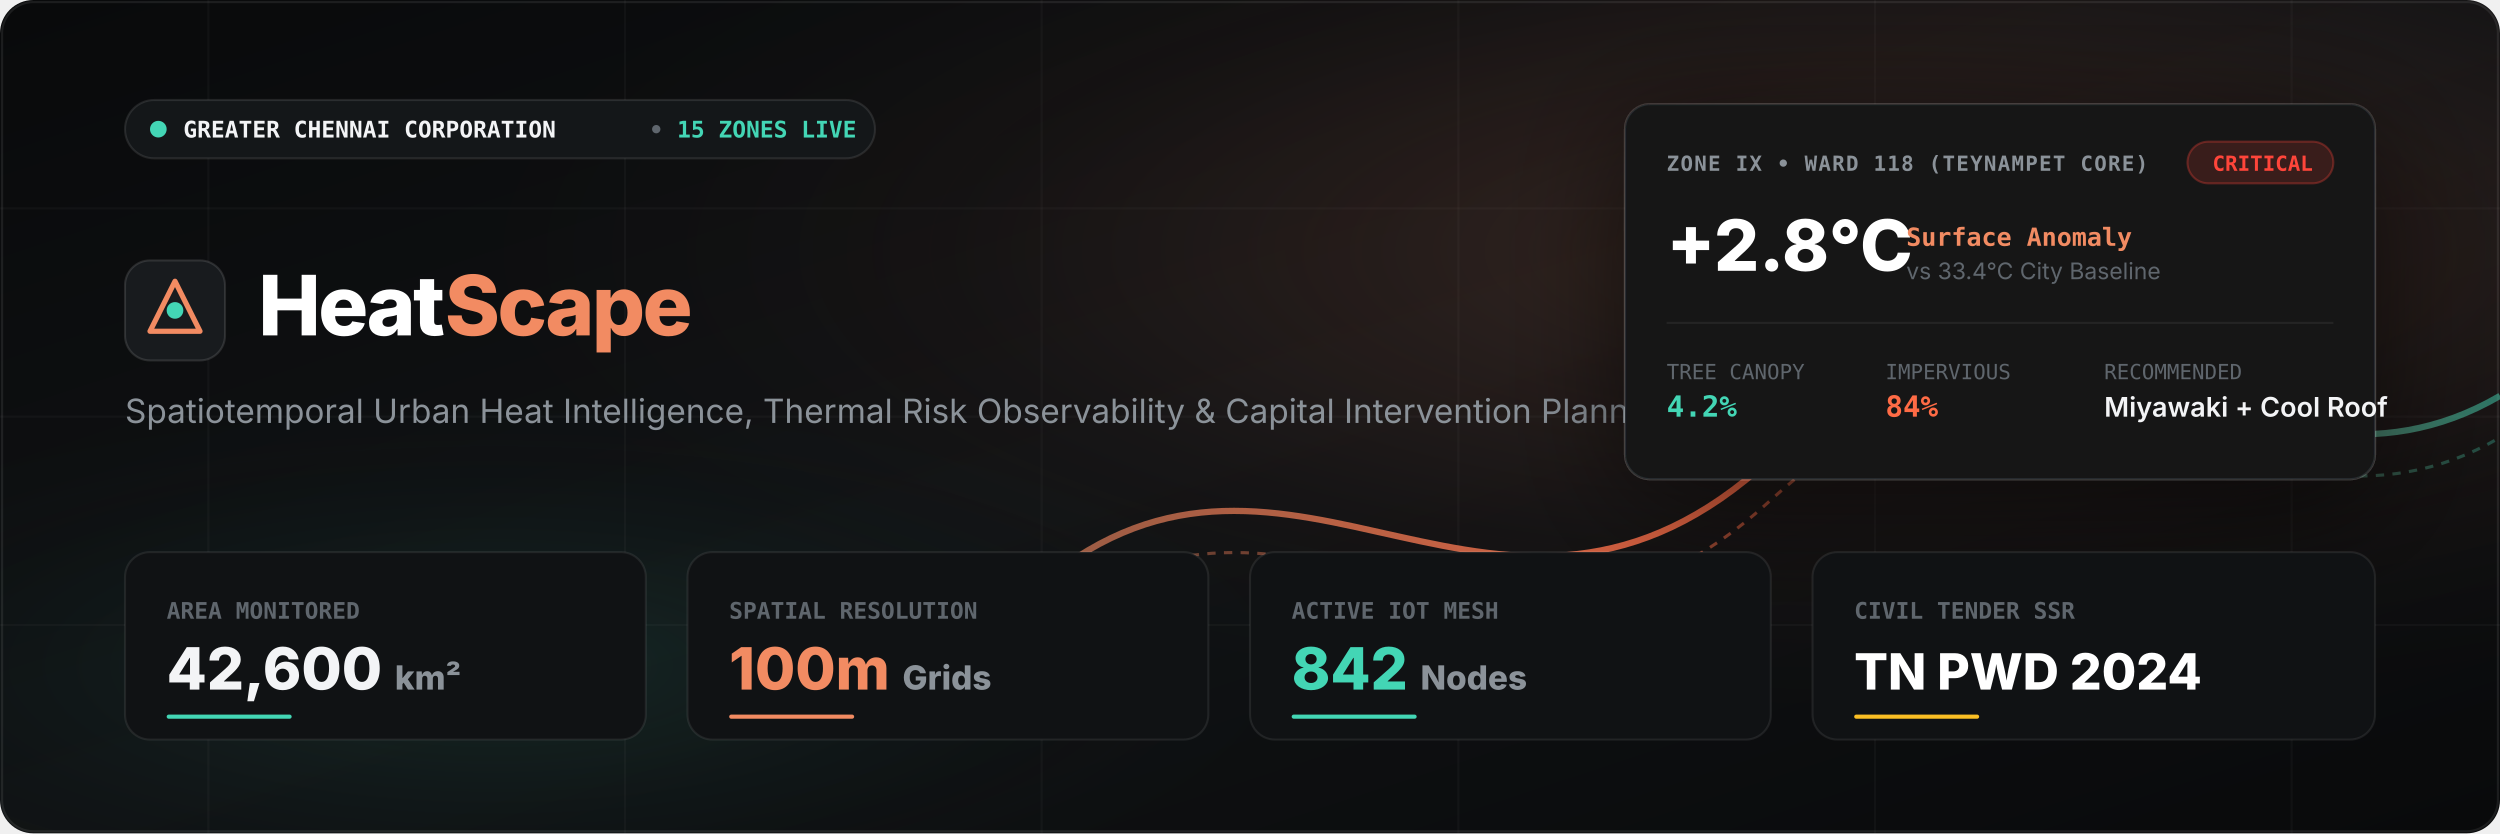
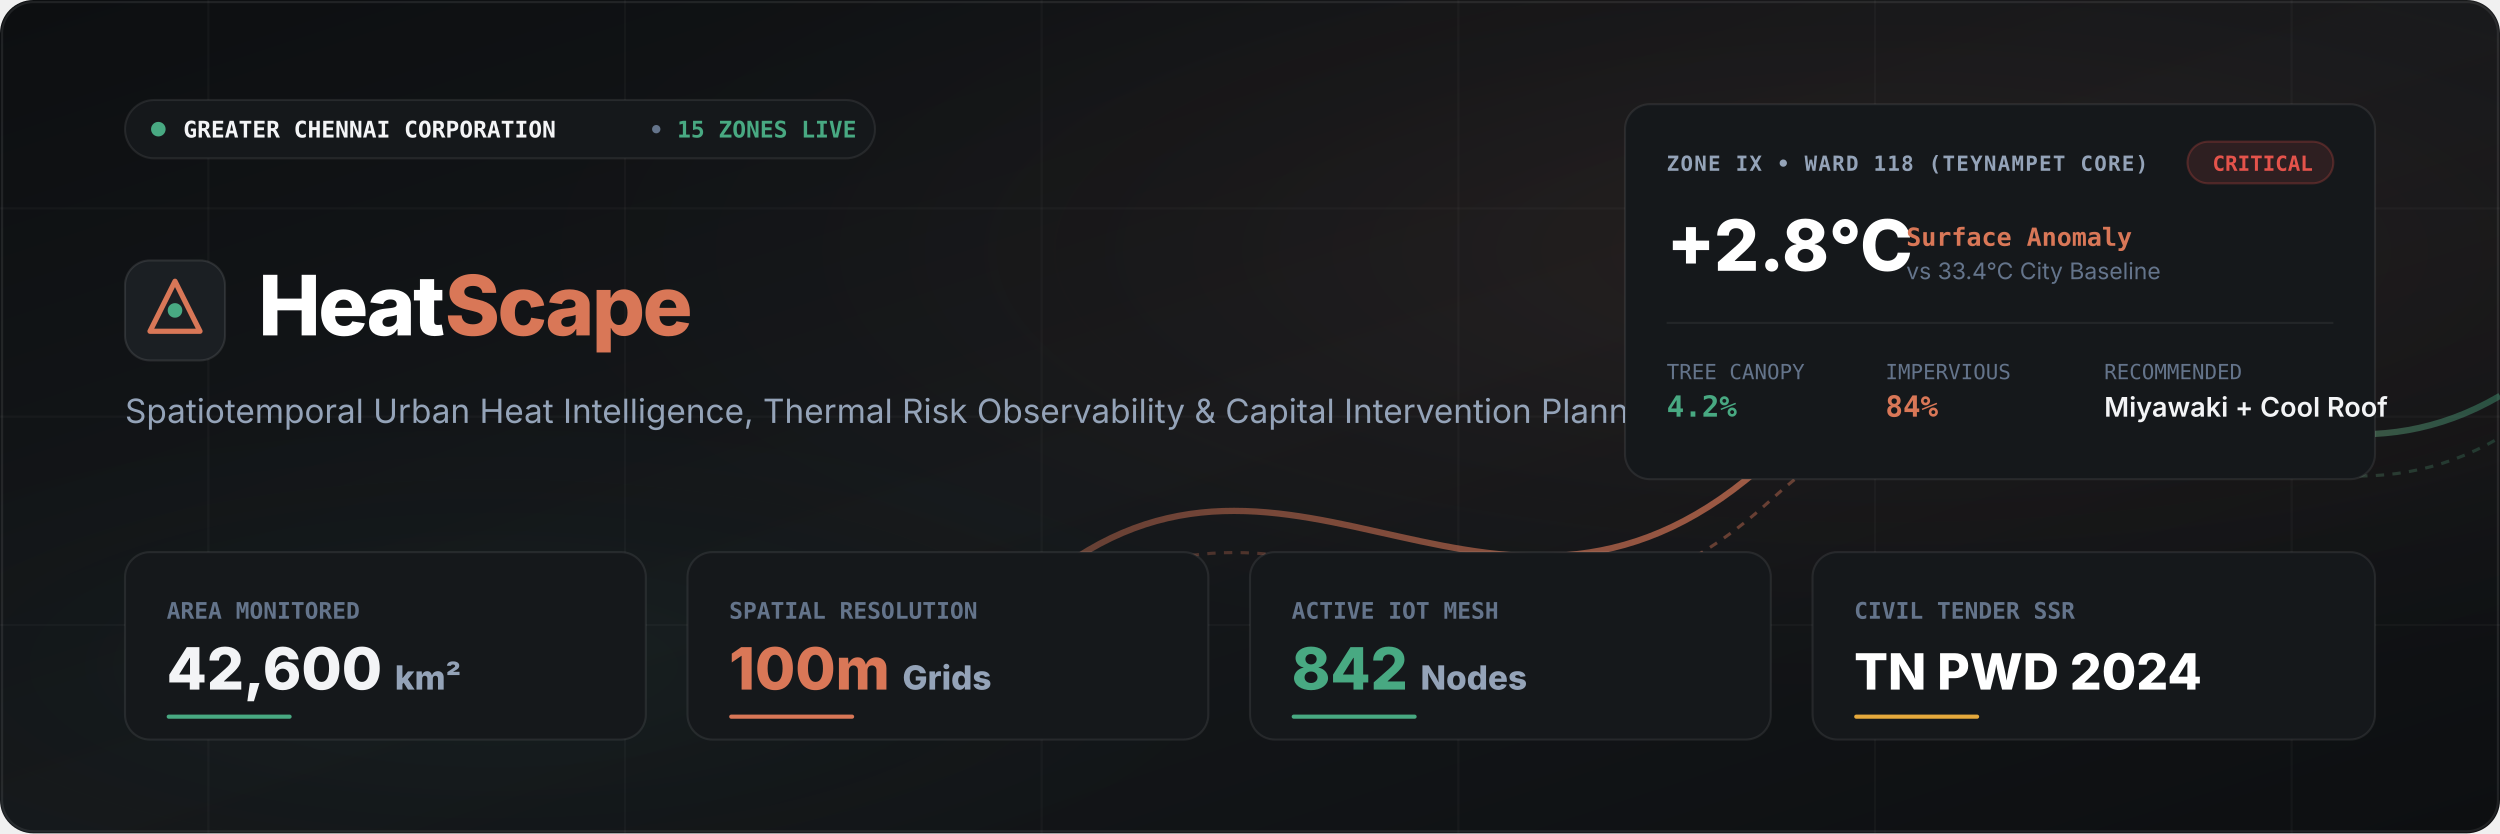
<svg xmlns="http://www.w3.org/2000/svg" viewBox="0 0 1200 400" width="100%" height="100%">
  <defs>
    <linearGradient id="bgGrad" x1="0%" y1="0%" x2="100%" y2="100%">
-       <stop offset="0%" stop-color="#090A0B" />
-       <stop offset="50%" stop-color="#101214" />
-       <stop offset="100%" stop-color="#090A0B" />
+       <stop offset="0%" stop-color="#0D0F11" />
+       <stop offset="50%" stop-color="#15181B" />
+       <stop offset="100%" stop-color="#0D0F11" />
    </linearGradient>
    <radialGradient id="glowThermal" cx="75%" cy="30%" r="60%">
-       <stop offset="0%" stop-color="#F28B62" stop-opacity="0.18" />
-       <stop offset="60%" stop-color="#D97757" stop-opacity="0.04" />
-       <stop offset="100%" stop-color="#090A0B" stop-opacity="0" />
+       <stop offset="0%" stop-color="#D97757" stop-opacity="0.08" />
+       <stop offset="60%" stop-color="#D97757" stop-opacity="0.02" />
+       <stop offset="100%" stop-color="#0D0F11" stop-opacity="0" />
    </radialGradient>
    <radialGradient id="glowCool" cx="20%" cy="80%" r="50%">
-       <stop offset="0%" stop-color="#43D6B5" stop-opacity="0.12" />
-       <stop offset="70%" stop-color="#090A0B" stop-opacity="0" />
+       <stop offset="0%" stop-color="#48A982" stop-opacity="0.06" />
+       <stop offset="70%" stop-color="#0D0F11" stop-opacity="0" />
    </radialGradient>
    <linearGradient id="thermalSpectrum" x1="0%" y1="0%" x2="100%" y2="0%">
-       <stop offset="0%" stop-color="#43D6B5" />
-       <stop offset="35%" stop-color="#FBBF24" />
-       <stop offset="70%" stop-color="#F28B62" />
-       <stop offset="100%" stop-color="#FF453A" />
+       <stop offset="0%" stop-color="#48A982" />
+       <stop offset="35%" stop-color="#E5A93C" />
+       <stop offset="70%" stop-color="#D97757" />
+       <stop offset="100%" stop-color="#E5534B" />
    </linearGradient>
    <linearGradient id="waveGrad" x1="0%" y1="0%" x2="100%" y2="0%">
-       <stop offset="0%" stop-color="#F28B62" stop-opacity="0.6">
-         <animate attributeName="stop-opacity" values="0.3;0.8;0.3" dur="4s" repeatCount="indefinite" />
-       </stop>
-       <stop offset="50%" stop-color="#FF6B45" stop-opacity="0.9">
-         <animate attributeName="stop-opacity" values="0.6;1.0;0.6" dur="4s" repeatCount="indefinite" />
-       </stop>
-       <stop offset="100%" stop-color="#43D6B5" stop-opacity="0.5">
-         <animate attributeName="stop-opacity" values="0.2;0.7;0.2" dur="4s" repeatCount="indefinite" />
-       </stop>
+       <stop offset="0%" stop-color="#D97757" stop-opacity="0.4" />
+       <stop offset="50%" stop-color="#D97757" stop-opacity="0.7" />
+       <stop offset="100%" stop-color="#48A982" stop-opacity="0.4" />
    </linearGradient>
    <style>
-       .pulse-dot {
-         animation: pulse 2s cubic-bezier(0.4, 0, 0.6, 1) infinite;
-       }
-       @keyframes pulse {
-         0%, 100% { opacity: 1; transform: scale(1); }
-         50% { opacity: 0.4; transform: scale(1.3); }
-       }
      .font-mono { font-family: 'JetBrains Mono', 'IBM Plex Mono', monospace; }
      .font-sans { font-family: 'Inter', -apple-system, BlinkMacSystemFont, 'Segoe UI', Roboto, sans-serif; }
    </style>
  </defs>
  <rect width="1200" height="400" fill="url(#bgGrad)" rx="16" />
  <rect width="1200" height="400" fill="url(#glowThermal)" rx="16" />
  <rect width="1200" height="400" fill="url(#glowCool)" rx="16" />
  <rect width="1198" height="398" x="1" y="1" fill="none" stroke="rgba(255,255,255,0.08)" stroke-width="1" rx="15" />
  <g stroke="rgba(255,255,255,0.03)" stroke-width="1">
    <line x1="100" y1="0" x2="100" y2="400" />
    <line x1="300" y1="0" x2="300" y2="400" />
    <line x1="500" y1="0" x2="500" y2="400" />
    <line x1="700" y1="0" x2="700" y2="400" />
    <line x1="900" y1="0" x2="900" y2="400" />
    <line x1="1100" y1="0" x2="1100" y2="400" />
    <line x1="0" y1="100" x2="1200" y2="100" />
    <line x1="0" y1="200" x2="1200" y2="200" />
    <line x1="0" y1="300" x2="1200" y2="300" />
  </g>
  <path d="M 500,280 C 620,180 720,340 850,220 C 980,100 1080,260 1200,190" fill="none" stroke="url(#waveGrad)" stroke-width="3" />
  <path d="M 500,300 C 620,200 720,360 850,240 C 980,120 1080,280 1200,210" fill="none" stroke="url(#waveGrad)" stroke-width="1.5" stroke-dasharray="4 4" opacity="0.6" />
  <g transform="translate(60, 48)">
-     <rect width="360" height="28" rx="14" fill="#141719" stroke="rgba(255,255,255,0.1)" />
-     <circle cx="16" cy="14" r="4" fill="#43D6B5">
-       <animate attributeName="r" values="3;5;3" dur="2s" repeatCount="indefinite" />
-       <animate attributeName="opacity" values="0.6;1;0.6" dur="2s" repeatCount="indefinite" />
-     </circle>
+     <rect width="360" height="28" rx="14" fill="#15181B" stroke="rgba(255,255,255,0.08)" />
+     <circle cx="16" cy="14" r="3.5" fill="#48A982" />
    <text x="28" y="18" fill="#F3F4F6" font-size="11" font-weight="600" class="font-mono">GREATER CHENNAI CORPORATION</text>
-     <circle cx="255" cy="14" r="2" fill="#5F666D" />
-     <text x="265" y="18" fill="#43D6B5" font-size="11" font-weight="700" class="font-mono">15 ZONES LIVE</text>
+     <circle cx="255" cy="14" r="2" fill="#64748B" />
+     <text x="265" y="18" fill="#48A982" font-size="11" font-weight="700" class="font-mono">15 ZONES LIVE</text>
  </g>
  <g transform="translate(60, 125)">
    <g transform="translate(0, 0)">
-       <rect width="48" height="48" rx="12" fill="#181B1E" stroke="rgba(255,255,255,0.12)" />
-       <path d="M 24 10 L 36 34 L 12 34 Z" fill="none" stroke="#F28B62" stroke-width="2.5" stroke-linejoin="round" />
-       <circle cx="24" cy="24" r="4" fill="#43D6B5" />
+       <rect width="48" height="48" rx="12" fill="#1B1F23" stroke="rgba(255,255,255,0.1)" />
+       <path d="M 24 10 L 36 34 L 12 34 Z" fill="none" stroke="#D97757" stroke-width="2.5" stroke-linejoin="round" />
+       <circle cx="24" cy="24" r="3.5" fill="#48A982" />
    </g>
    <text x="64" y="36" fill="#FFFFFF" font-size="40" font-weight="800" class="font-sans" letter-spacing="-0.03em">
-       Heat<tspan fill="#F28B62">Scape</tspan>
+       Heat<tspan fill="#D97757">Scape</tspan>
    </text>
-     <text x="0" y="78" fill="#8B9299" font-size="16" font-weight="400" class="font-sans">
+     <text x="0" y="78" fill="#94A3B8" font-size="16" font-weight="400" class="font-sans">
      Spatiotemporal Urban Heat Intelligence, Thermal Risk Observability &amp; Capital Intervention Planner
    </text>
  </g>
  <g transform="translate(780, 50)">
-     <rect width="360" height="180" rx="12" fill="#141719" stroke="rgba(255,255,255,0.1)" filter="drop-shadow(0 12px 30px rgba(0,0,0,0.6))" />
-     <text x="20" y="32" fill="#8B9299" font-size="10" font-weight="700" class="font-mono" text-transform="uppercase" letter-spacing="0.06em">
+     <rect width="360" height="180" rx="12" fill="#15181B" stroke="rgba(255,255,255,0.08)" />
+     <text x="20" y="32" fill="#94A3B8" font-size="10" font-weight="700" class="font-mono" text-transform="uppercase" letter-spacing="0.06em">
      ZONE IX • WARD 118 (TEYNAMPET CORE)
    </text>
-     <rect x="270" y="18" width="70" height="20" rx="10" fill="rgba(255,69,58,0.15)" stroke="rgba(255,69,58,0.3)" />
-     <text x="282" y="32" fill="#FF453A" font-size="10" font-weight="700" class="font-mono">CRITICAL</text>
+     <rect x="270" y="18" width="70" height="20" rx="10" fill="rgba(229,83,75,0.12)" stroke="rgba(229,83,75,0.25)" />
+     <text x="282" y="32" fill="#E5534B" font-size="10" font-weight="700" class="font-mono">CRITICAL</text>
    <text x="20" y="80" fill="#FFFFFF" font-size="34" font-weight="800" class="font-sans">
      +2.8°C
    </text>
-     <text x="135" y="68" fill="#F28B62" font-size="12" font-weight="600" class="font-mono">Surface Anomaly</text>
-     <text x="135" y="84" fill="#5F666D" font-size="11" class="font-sans">vs 33.4°C City Baseline</text>
+     <text x="135" y="68" fill="#D97757" font-size="12" font-weight="600" class="font-mono">Surface Anomaly</text>
+     <text x="135" y="84" fill="#64748B" font-size="11" class="font-sans">vs 33.4°C City Baseline</text>
    <line x1="20" y1="105" x2="340" y2="105" stroke="rgba(255,255,255,0.06)" />
    <g transform="translate(20, 120)">
-       <text x="0" y="12" fill="#5F666D" font-size="10" class="font-mono">TREE CANOPY</text>
-       <text x="0" y="30" fill="#43D6B5" font-size="14" font-weight="700" class="font-mono">4.2%</text>
-       <text x="105" y="12" fill="#5F666D" font-size="10" class="font-mono">IMPERVIOUS</text>
-       <text x="105" y="30" fill="#FF6B45" font-size="14" font-weight="700" class="font-mono">84%</text>
-       <text x="210" y="12" fill="#5F666D" font-size="10" class="font-mono">RECOMMENDED</text>
+       <text x="0" y="12" fill="#64748B" font-size="10" class="font-mono">TREE CANOPY</text>
+       <text x="0" y="30" fill="#48A982" font-size="14" font-weight="700" class="font-mono">4.2%</text>
+       <text x="105" y="12" fill="#64748B" font-size="10" class="font-mono">IMPERVIOUS</text>
+       <text x="105" y="30" fill="#D97757" font-size="14" font-weight="700" class="font-mono">84%</text>
+       <text x="210" y="12" fill="#64748B" font-size="10" class="font-mono">RECOMMENDED</text>
      <text x="210" y="30" fill="#F3F4F6" font-size="13" font-weight="600" class="font-sans">Miyawaki + Cool Roof</text>
    </g>
  </g>
  <g transform="translate(60, 265)">
    <g transform="translate(0, 0)">
-       <rect width="250" height="90" rx="12" fill="#101214" stroke="rgba(255,255,255,0.08)" />
-       <text x="20" y="32" fill="#5F666D" font-size="11" font-weight="600" class="font-mono">AREA MONITORED</text>
-       <text x="20" y="66" fill="#F3F4F6" font-size="28" font-weight="800" class="font-sans">42,600 <tspan font-size="16" fill="#8B9299">km²</tspan>
+       <rect width="250" height="90" rx="12" fill="#15181B" stroke="rgba(255,255,255,0.08)" />
+       <text x="20" y="32" fill="#64748B" font-size="11" font-weight="600" class="font-mono">AREA MONITORED</text>
+       <text x="20" y="66" fill="#F3F4F6" font-size="28" font-weight="800" class="font-sans">42,600 <tspan font-size="16" fill="#94A3B8">km²</tspan>
      </text>
-       <rect x="20" y="78" width="60" height="2" fill="#43D6B5" rx="1" />
+       <rect x="20" y="78" width="60" height="2" fill="#48A982" rx="1" />
    </g>
    <g transform="translate(270, 0)">
-       <rect width="250" height="90" rx="12" fill="#101214" stroke="rgba(255,255,255,0.08)" />
-       <text x="20" y="32" fill="#5F666D" font-size="11" font-weight="600" class="font-mono">SPATIAL RESOLUTION</text>
-       <text x="20" y="66" fill="#F28B62" font-size="28" font-weight="800" class="font-sans">100m <tspan font-size="16" fill="#8B9299">Grids</tspan>
+       <rect width="250" height="90" rx="12" fill="#15181B" stroke="rgba(255,255,255,0.08)" />
+       <text x="20" y="32" fill="#64748B" font-size="11" font-weight="600" class="font-mono">SPATIAL RESOLUTION</text>
+       <text x="20" y="66" fill="#D97757" font-size="28" font-weight="800" class="font-sans">100m <tspan font-size="16" fill="#94A3B8">Grids</tspan>
      </text>
-       <rect x="20" y="78" width="60" height="2" fill="#F28B62" rx="1" />
+       <rect x="20" y="78" width="60" height="2" fill="#D97757" rx="1" />
    </g>
    <g transform="translate(540, 0)">
-       <rect width="250" height="90" rx="12" fill="#101214" stroke="rgba(255,255,255,0.08)" />
-       <text x="20" y="32" fill="#5F666D" font-size="11" font-weight="600" class="font-mono">ACTIVE IOT MESH</text>
-       <text x="20" y="66" fill="#43D6B5" font-size="28" font-weight="800" class="font-sans">842 <tspan font-size="16" fill="#8B9299">Nodes</tspan>
+       <rect width="250" height="90" rx="12" fill="#15181B" stroke="rgba(255,255,255,0.08)" />
+       <text x="20" y="32" fill="#64748B" font-size="11" font-weight="600" class="font-mono">ACTIVE IOT MESH</text>
+       <text x="20" y="66" fill="#48A982" font-size="28" font-weight="800" class="font-sans">842 <tspan font-size="16" fill="#94A3B8">Nodes</tspan>
      </text>
-       <rect x="20" y="78" width="60" height="2" fill="#43D6B5" rx="1" />
+       <rect x="20" y="78" width="60" height="2" fill="#48A982" rx="1" />
    </g>
    <g transform="translate(810, 0)">
-       <rect width="270" height="90" rx="12" fill="#101214" stroke="rgba(255,255,255,0.08)" />
-       <text x="20" y="32" fill="#5F666D" font-size="11" font-weight="600" class="font-mono">CIVIL TENDER SSR</text>
+       <rect width="270" height="90" rx="12" fill="#15181B" stroke="rgba(255,255,255,0.08)" />
+       <text x="20" y="32" fill="#64748B" font-size="11" font-weight="600" class="font-mono">CIVIL TENDER SSR</text>
      <text x="20" y="66" fill="#FFFFFF" font-size="24" font-weight="800" class="font-sans">TN PWD 2024</text>
-       <rect x="20" y="78" width="60" height="2" fill="#FBBF24" rx="1" />
+       <rect x="20" y="78" width="60" height="2" fill="#E5A93C" rx="1" />
    </g>
  </g>
</svg>
